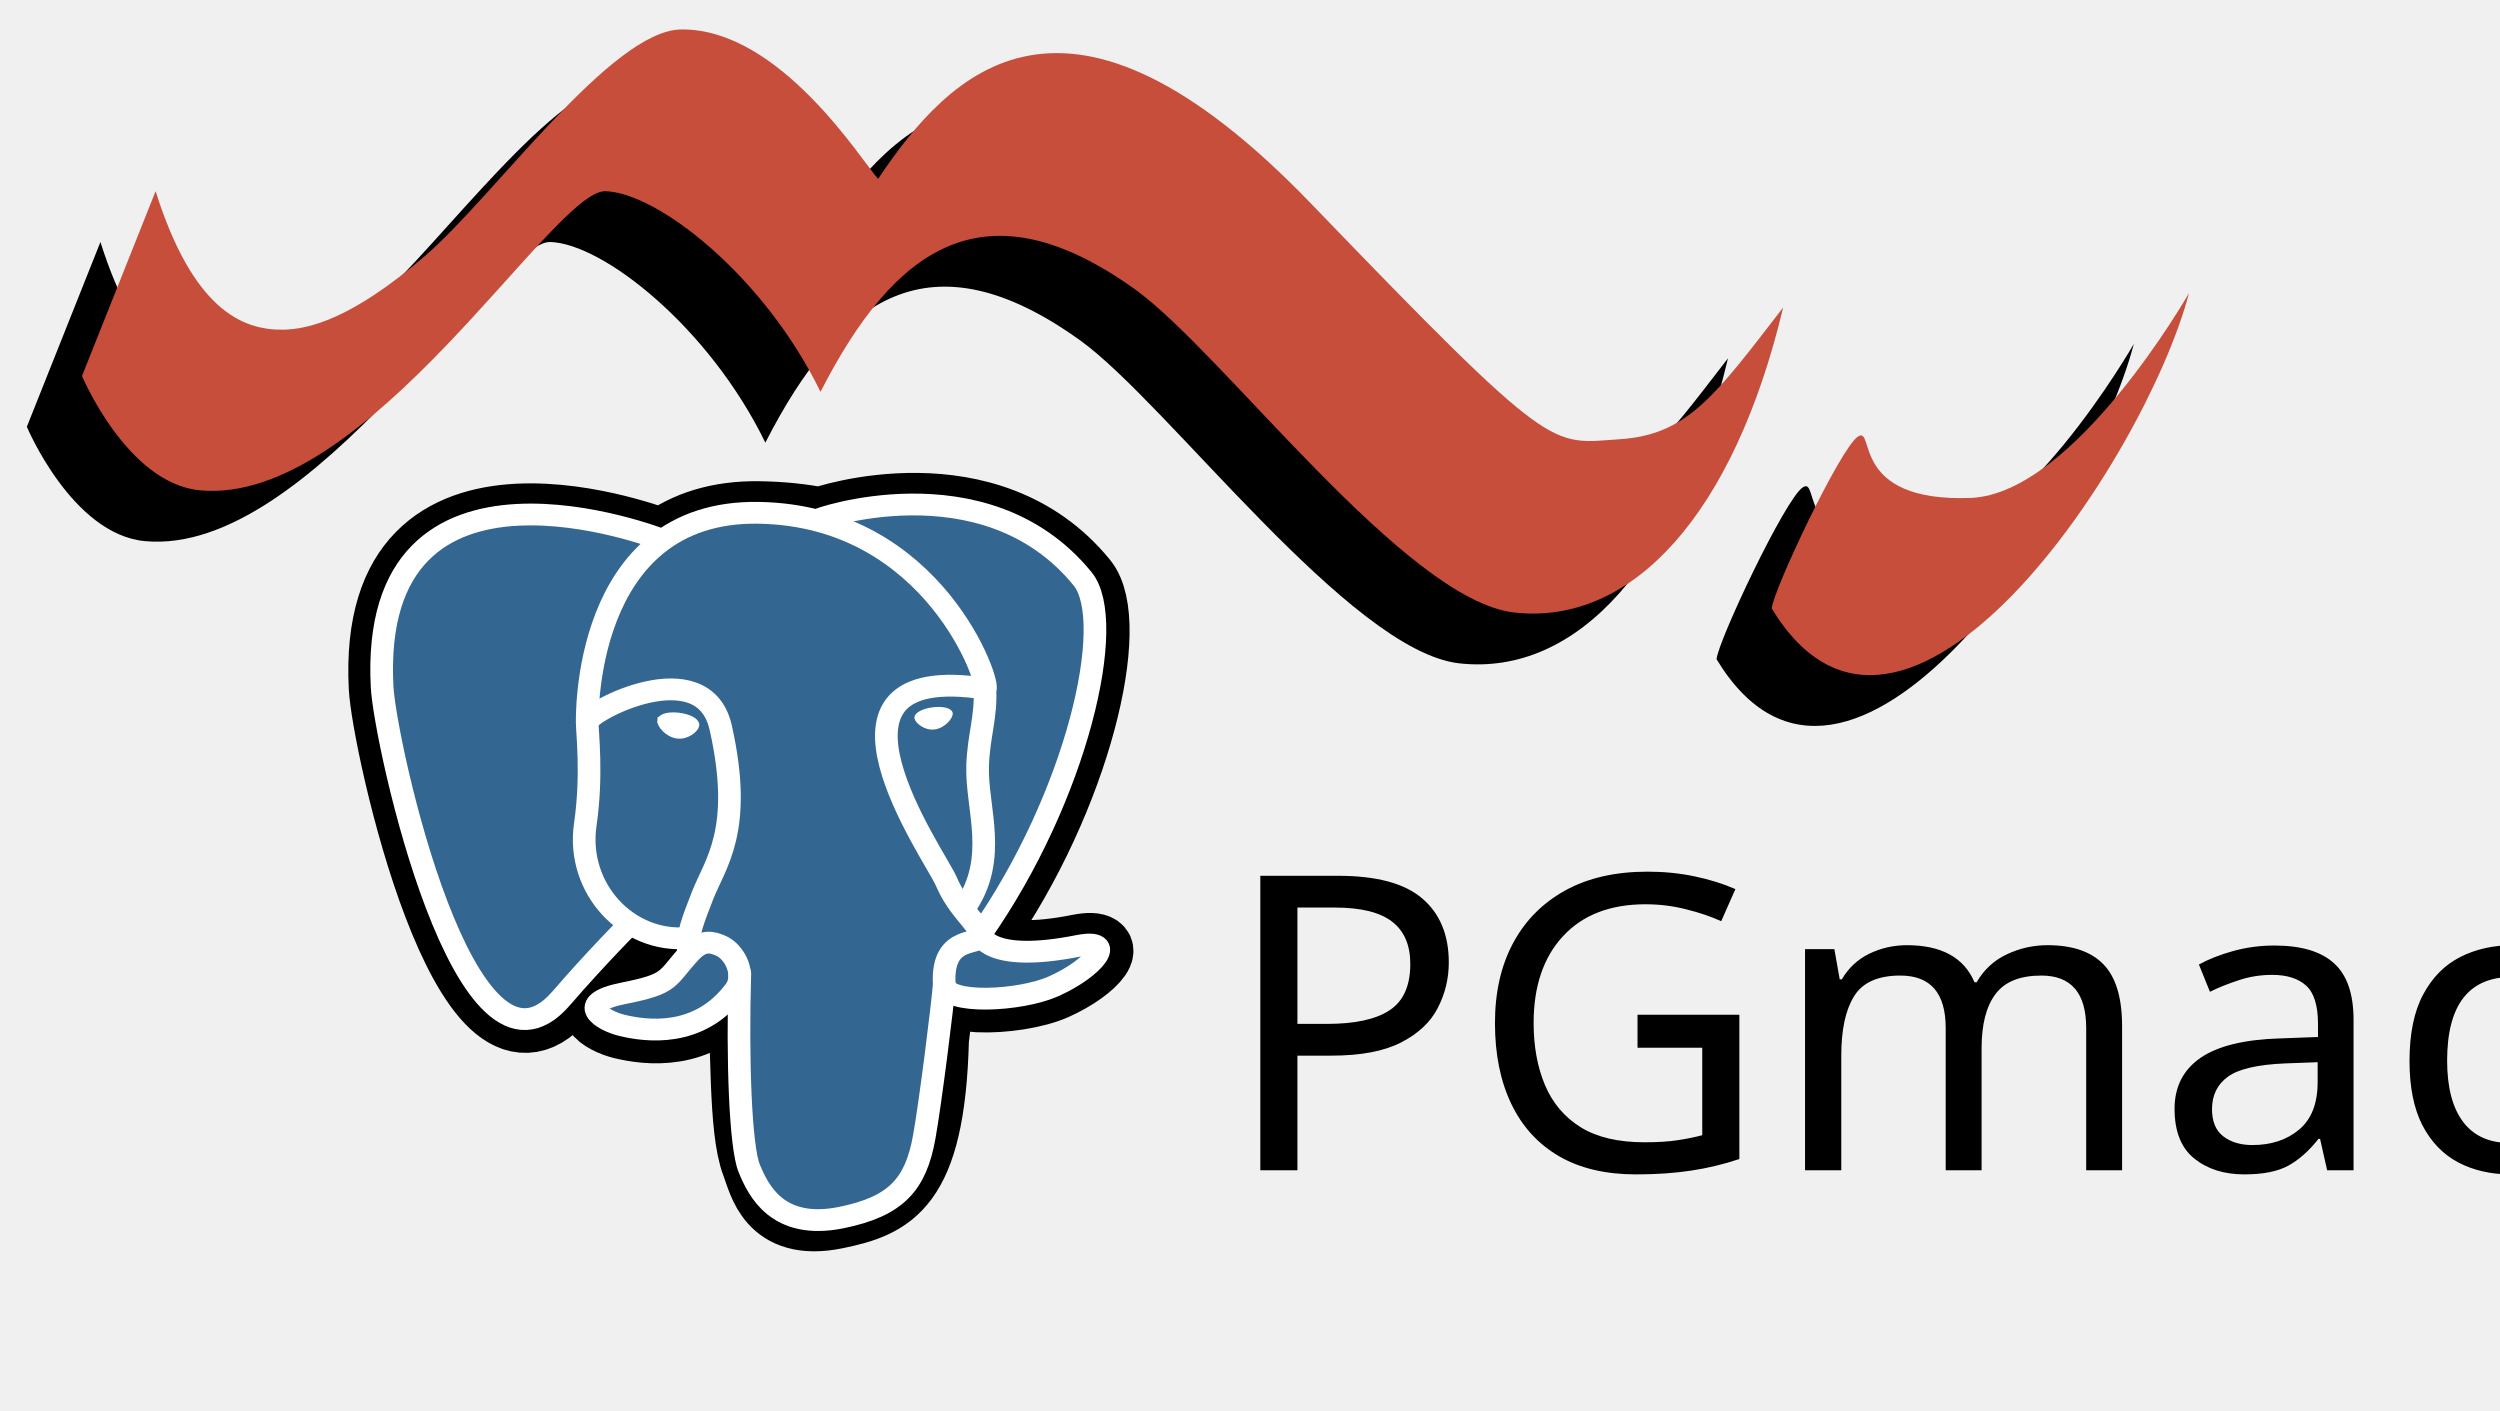
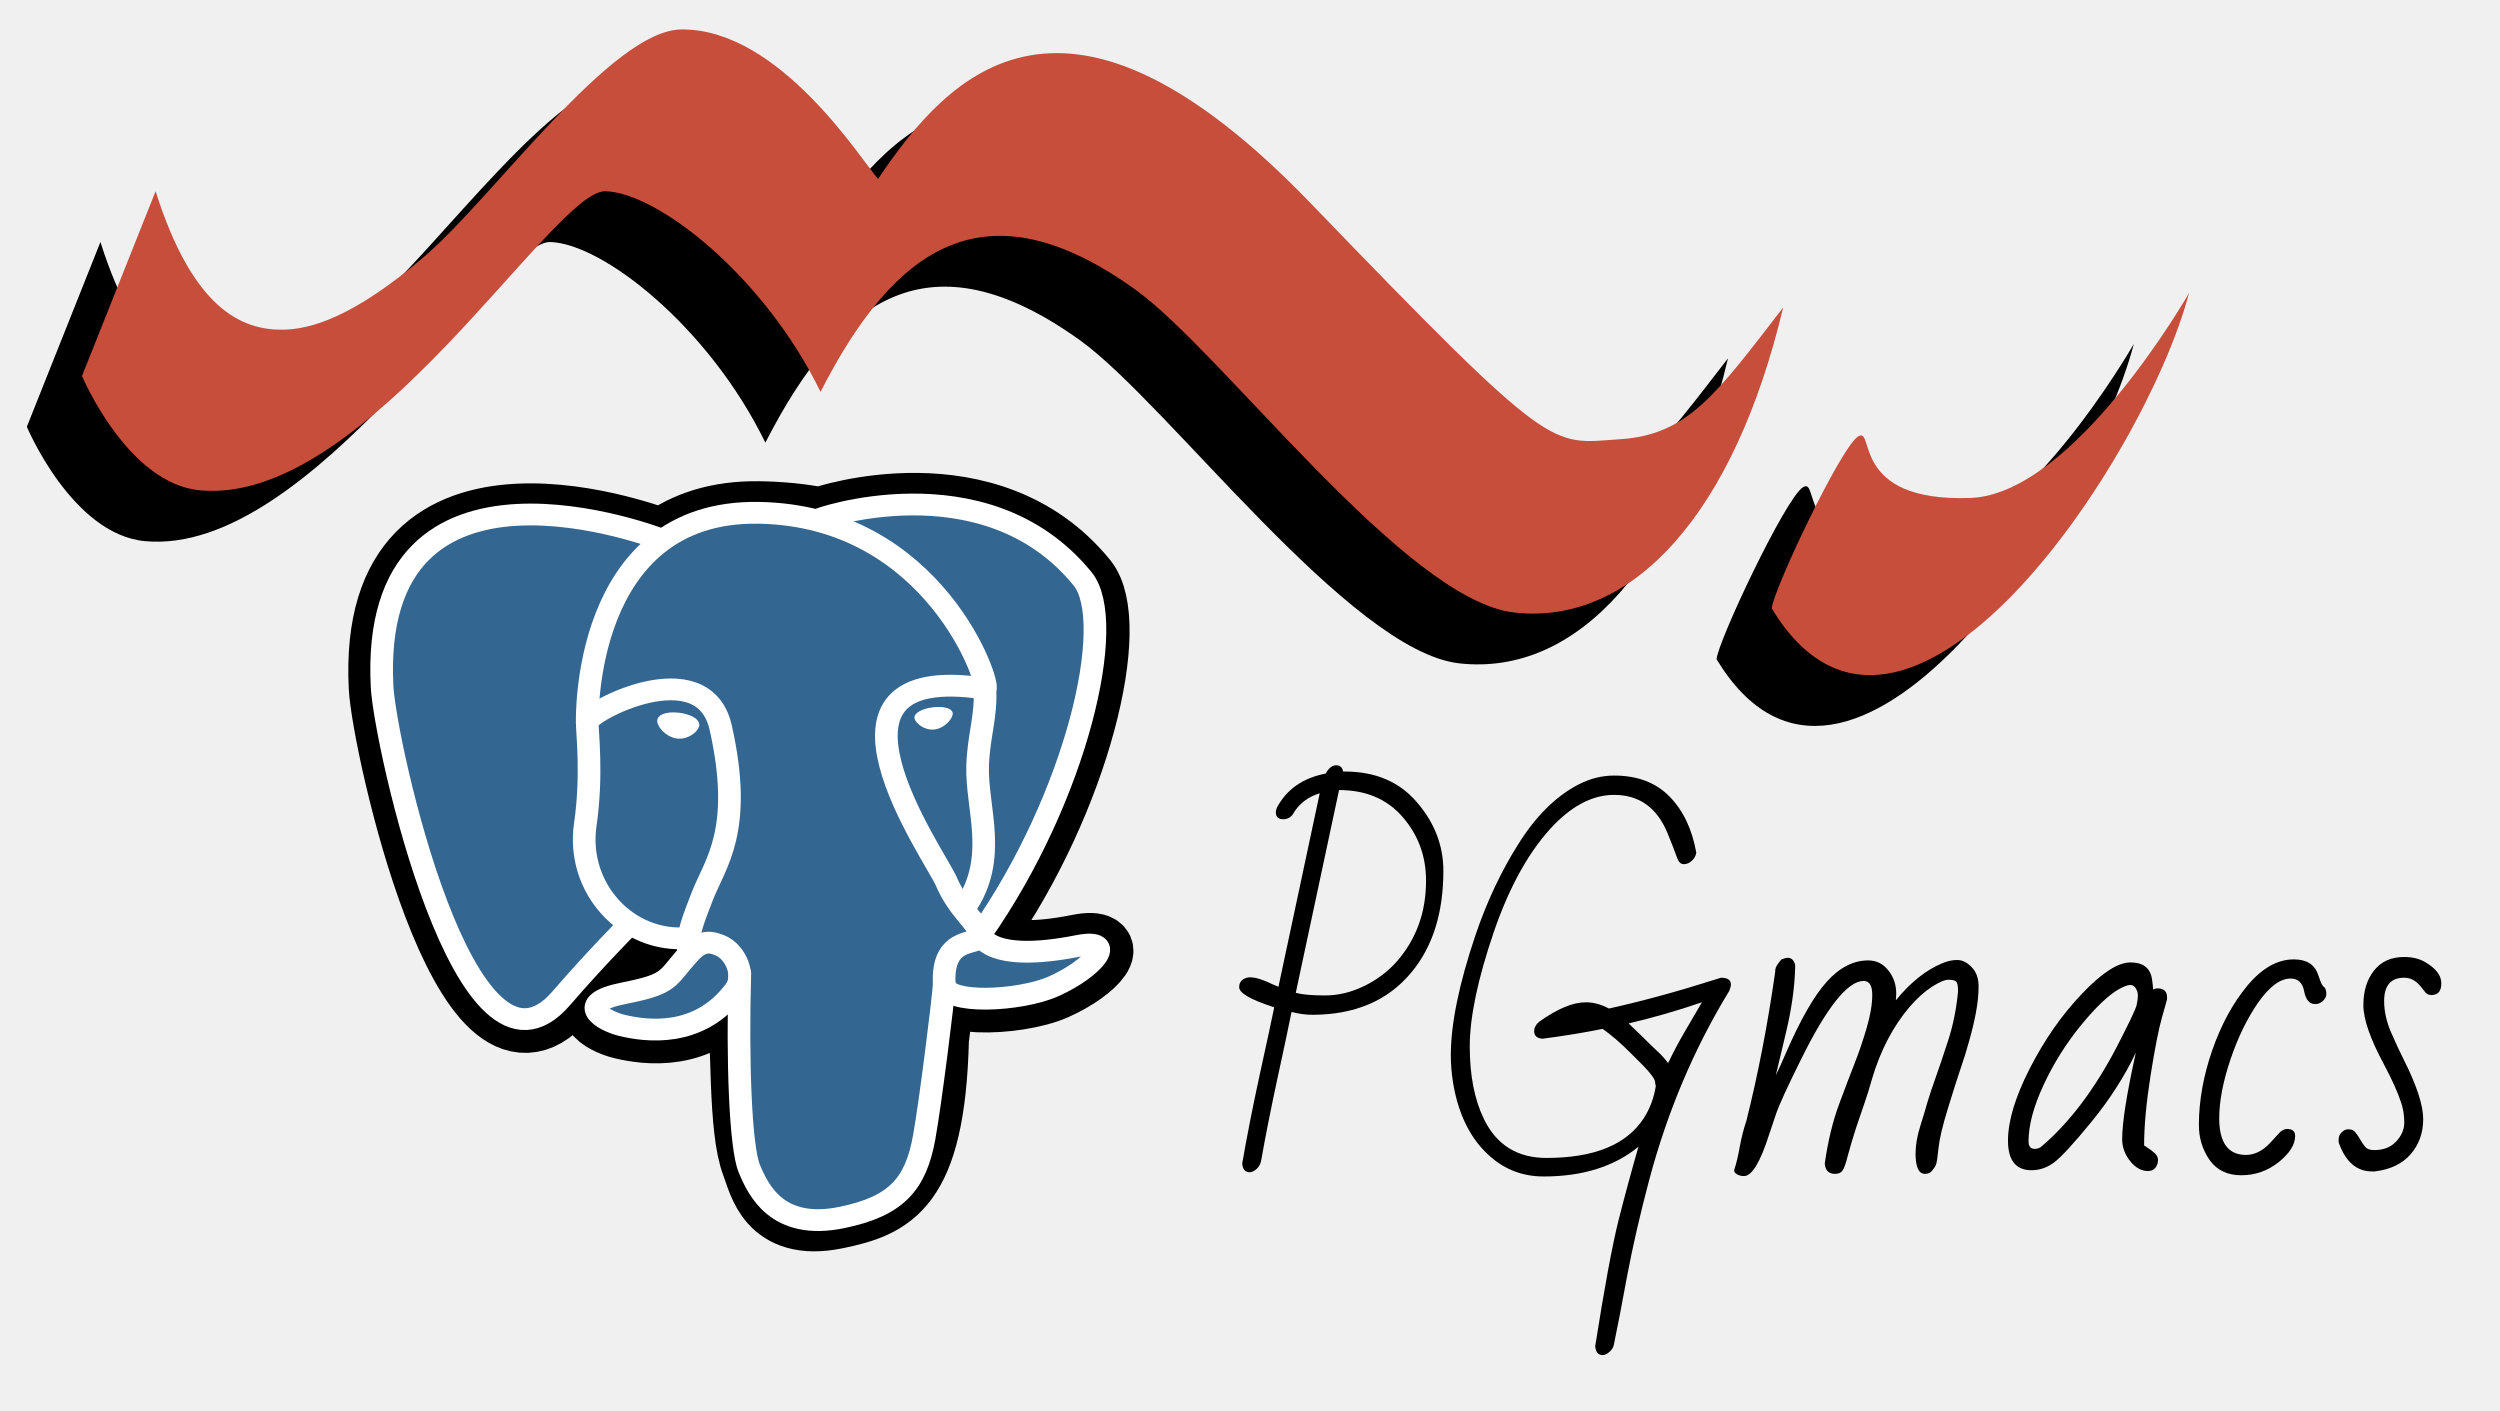
<svg xmlns="http://www.w3.org/2000/svg" width="226.32" height="127.718" viewBox="0 0 169.74 95.789" version="1.1" id="svg32" xml:space="preserve">
-   <defs id="defs36" />
  <style id="style2">.B{stroke-width:12.465}.C{stroke-linecap:round}.D{stroke-linejoin:round}.E{stroke-linejoin:miter}</style>
-   <g fill="none" stroke="#ffffff" id="g28" transform="matrix(0.1234293,0,0,0.1186671,23.58622,32.10774)">
-     <path d="m 323.205,324.227 c 2.833,-23.601 1.984,-27.062 19.563,-23.239 l 4.463,0.392 c 13.517,0.615 31.199,-2.174 41.587,-7 22.362,-10.376 35.622,-27.7 13.572,-23.148 -50.297,10.376 -53.755,-6.655 -53.755,-6.655 C 401.746,185.774 423.948,85.741 404.784,61.255 352.514,-5.534 262.036,26.049 260.522,26.869 l -0.482,0.089 c -9.938,-2.062 -21.06,-3.294 -33.554,-3.496 -22.761,-0.374 -40.032,5.967 -53.133,15.904 0,0 -161.408,-66.498 -153.899,83.628 1.597,31.936 45.777,241.655 98.47,178.31 19.259,-23.163 37.871,-42.748 37.871,-42.748 9.242,6.14 20.307,9.272 31.912,8.147 l 0.897,-0.765 c -0.281,2.876 -0.157,5.689 0.359,9.019 -13.572,15.167 -9.584,17.83 -36.723,23.416 -27.457,5.659 -11.326,15.734 -0.797,18.367 12.768,3.193 42.305,7.716 62.268,-20.224 l -0.795,3.188 c 5.325,4.26 4.965,30.619 5.72,49.452 0.755,18.833 2.017,36.409 5.856,46.771 3.839,10.362 8.369,37.05 44.036,29.406 29.809,-6.388 52.6,-15.582 54.677,-101.107" fill="#000000" stroke="#000000" stroke-width="37.395" stroke-linecap="butt" class="E" id="path4" />
-     <path d="m 402.395,271.23 c -50.302,10.376 -53.76,-6.655 -53.76,-6.655 53.111,-78.808 75.313,-178.843 56.153,-203.326 -52.27,-66.785 -142.752,-35.2 -144.262,-34.38 l -0.486,0.087 c -9.938,-2.063 -21.06,-3.292 -33.56,-3.496 -22.761,-0.373 -40.026,5.967 -53.127,15.902 0,0 -161.411,-66.495 -153.904,83.63 1.597,31.938 45.776,241.657 98.471,178.312 19.26,-23.163 37.869,-42.748 37.869,-42.748 9.243,6.14 20.308,9.272 31.908,8.147 l 0.901,-0.765 c -0.28,2.876 -0.152,5.689 0.361,9.019 -13.575,15.167 -9.586,17.83 -36.723,23.416 -27.459,5.659 -11.328,15.734 -0.796,18.367 12.768,3.193 42.307,7.716 62.266,-20.224 l -0.796,3.188 c 5.319,4.26 9.054,27.711 8.428,48.969 -0.626,21.258 -1.044,35.854 3.147,47.254 4.191,11.4 8.368,37.05 44.042,29.406 29.809,-6.388 45.256,-22.942 47.405,-50.555 1.525,-19.631 4.976,-16.729 5.194,-34.28 l 2.768,-8.309 c 3.192,-26.611 0.507,-35.196 18.872,-31.203 l 4.463,0.392 c 13.517,0.615 31.208,-2.174 41.591,-7 22.358,-10.376 35.618,-27.7 13.573,-23.148 z" fill="#336791" stroke="none" id="path6" />
+   <g fill="none" stroke="#fff" id="g28" transform="matrix(.12343 0 0 .11867 23.586 32.108)">
+     <path d="M323.205 324.227c2.833-23.601 1.984-27.062 19.563-23.239l4.463.392c13.517.615 31.199-2.174 41.587-7 22.362-10.376 35.622-27.7 13.572-23.148-50.297 10.376-53.755-6.655-53.755-6.655 53.111-78.803 75.313-178.836 56.149-203.322-52.27-66.789-142.748-35.206-144.262-34.386l-.482.089c-9.938-2.062-21.06-3.294-33.554-3.496-22.761-.374-40.032 5.967-53.133 15.904 0 0-161.408-66.498-153.899 83.628 1.597 31.936 45.777 241.655 98.47 178.31 19.259-23.163 37.871-42.748 37.871-42.748 9.242 6.14 20.307 9.272 31.912 8.147l.897-.765c-.281 2.876-.157 5.689.359 9.019-13.572 15.167-9.584 17.83-36.723 23.416-27.457 5.659-11.326 15.734-.797 18.367 12.768 3.193 42.305 7.716 62.268-20.224l-.795 3.188c5.325 4.26 4.965 30.619 5.72 49.452.755 18.833 2.017 36.409 5.856 46.771 3.839 10.362 8.369 37.05 44.036 29.406 29.809-6.388 52.6-15.582 54.677-101.107" fill="#000" stroke="#000" stroke-width="37.395" stroke-linecap="butt" class="E" id="path4" />
+     <path d="M402.395 271.23c-50.302 10.376-53.76-6.655-53.76-6.655 53.111-78.808 75.313-178.843 56.153-203.326-52.27-66.785-142.752-35.2-144.262-34.38l-.486.087c-9.938-2.063-21.06-3.292-33.56-3.496-22.761-.373-40.026 5.967-53.127 15.902 0 0-161.411-66.495-153.904 83.63 1.597 31.938 45.776 241.657 98.471 178.312 19.26-23.163 37.869-42.748 37.869-42.748 9.243 6.14 20.308 9.272 31.908 8.147l.901-.765c-.28 2.876-.152 5.689.361 9.019-13.575 15.167-9.586 17.83-36.723 23.416-27.459 5.659-11.328 15.734-.796 18.367 12.768 3.193 42.307 7.716 62.266-20.224l-.796 3.188c5.319 4.26 9.054 27.711 8.428 48.969-.626 21.258-1.044 35.854 3.147 47.254 4.191 11.4 8.368 37.05 44.042 29.406 29.809-6.388 45.256-22.942 47.405-50.555 1.525-19.631 4.976-16.729 5.194-34.28l2.768-8.309c3.192-26.611.507-35.196 18.872-31.203l4.463.392c13.517.615 31.208-2.174 41.591-7 22.358-10.376 35.618-27.7 13.573-23.148z" fill="#336791" stroke="none" id="path6" />
    <g class="C B" id="g12">
-       <path d="m 215.866,286.484 c -1.385,49.516 0.348,99.377 5.193,111.495 4.845,12.118 15.223,35.688 50.9,28.045 29.806,-6.39 40.651,-18.756 45.357,-46.051 3.466,-20.082 10.148,-75.854 11.005,-87.281 M 173.104,38.256 c 0,0 -161.521,-66.016 -154.012,84.109 1.597,31.938 45.779,241.664 98.473,178.316 19.256,-23.166 36.671,-41.335 36.671,-41.335 M 260.349,26.207 c -5.591,1.753 89.848,-34.889 144.087,34.417 19.159,24.484 -3.043,124.519 -56.153,203.329" class="D" id="path8" />
-       <path d="m 348.282,263.953 c 0,0 3.461,17.036 53.764,6.653 22.04,-4.552 8.776,12.774 -13.577,23.155 -18.345,8.514 -59.474,10.696 -60.146,-1.069 -1.729,-30.355 21.647,-21.133 19.96,-28.739 -1.525,-6.85 -11.979,-13.573 -18.894,-30.338 -6.037,-14.633 -82.796,-126.849 21.287,-110.183 3.813,-0.789 -27.146,-99.002 -124.553,-100.599 -97.385,-1.597 -94.19,119.762 -94.19,119.762" stroke-linejoin="bevel" id="path10" />
+       <path d="M215.866 286.484c-1.385 49.516.348 99.377 5.193 111.495 4.845 12.118 15.223 35.688 50.9 28.045 29.806-6.39 40.651-18.756 45.357-46.051 3.466-20.082 10.148-75.854 11.005-87.281M173.104 38.256S11.583-27.76 19.092 122.365c1.597 31.938 45.779 241.664 98.473 178.316 19.256-23.166 36.671-41.335 36.671-41.335M260.349 26.207c-5.591 1.753 89.848-34.889 144.087 34.417 19.159 24.484-3.043 124.519-56.153 203.329" class="D" id="path8" />
+       <path d="M348.282 263.953s3.461 17.036 53.764 6.653c22.04-4.552 8.776 12.774-13.577 23.155-18.345 8.514-59.474 10.696-60.146-1.069-1.729-30.355 21.647-21.133 19.96-28.739-1.525-6.85-11.979-13.573-18.894-30.338-6.037-14.633-82.796-126.849 21.287-110.183 3.813-.789-27.146-99.002-124.553-100.599-97.385-1.597-94.19 119.762-94.19 119.762" stroke-linejoin="bevel" id="path10" />
    </g>
    <g class="D B" id="g18">
-       <path d="m 188.604,274.334 c -13.577,15.166 -9.584,17.829 -36.723,23.417 -27.459,5.66 -11.326,15.733 -0.797,18.365 12.768,3.195 42.307,7.718 62.266,-20.229 6.078,-8.509 -0.036,-22.086 -8.385,-25.547 -4.034,-1.671 -9.428,-3.765 -16.361,3.994 z" id="path14" />
-       <path d="m 187.715,274.069 c -1.368,-8.917 2.93,-19.528 7.536,-31.942 6.922,-18.626 22.893,-37.255 10.117,-96.339 -9.523,-44.029 -73.396,-9.163 -73.436,-3.193 -0.04,5.97 2.889,30.26 -1.067,58.548 -5.162,36.913 23.488,68.132 56.479,64.938" class="C" id="path16" />
+       <path d="M188.604 274.334c-13.577 15.166-9.584 17.829-36.723 23.417-27.459 5.66-11.326 15.733-.797 18.365 12.768 3.195 42.307 7.718 62.266-20.229 6.078-8.509-.036-22.086-8.385-25.547-4.034-1.671-9.428-3.765-16.361 3.994z" id="path14" />
+       <path d="M187.715 274.069c-1.368-8.917 2.93-19.528 7.536-31.942 6.922-18.626 22.893-37.255 10.117-96.339-9.523-44.029-73.396-9.163-73.436-3.193-.04 5.97 2.889 30.26-1.067 58.548-5.162 36.913 23.488 68.132 56.479 64.938" class="C" id="path16" />
    </g>
-     <g fill="#ffffff" class="E" id="g24">
-       <path d="m 172.517,141.7 c -0.288,2.039 3.733,7.48 8.976,8.207 5.234,0.73 9.714,-3.522 9.998,-5.559 0.284,-2.037 -3.732,-4.285 -8.977,-5.015 -5.237,-0.731 -9.719,0.333 -9.996,2.367 z" stroke-width="4.155" id="path20" />
-       <path d="m 331.941,137.543 c 0.284,2.039 -3.732,7.48 -8.976,8.207 -5.238,0.73 -9.718,-3.522 -10.005,-5.559 -0.277,-2.039 3.74,-4.285 8.979,-5.015 5.239,-0.73 9.718,0.333 10.002,2.368 z" stroke-width="2.078" id="path22" />
+     <g fill="#fff" class="E" id="g24">
+       <path d="M172.517 141.7c-.288 2.039 3.733 7.48 8.976 8.207 5.234.73 9.714-3.522 9.998-5.559.284-2.037-3.732-4.285-8.977-5.015-5.237-.731-9.719.333-9.996 2.367z" stroke-width="4.155" id="path20" />
+       <path d="M331.941 137.543c.284 2.039-3.732 7.48-8.976 8.207-5.238.73-9.718-3.522-10.005-5.559-.277-2.039 3.74-4.285 8.979-5.015 5.239-.73 9.718.333 10.002 2.368z" stroke-width="2.078" id="path22" />
    </g>
-     <path d="m 350.676,123.432 c 0.863,15.994 -3.445,26.888 -3.988,43.914 -0.804,24.748 11.799,53.074 -7.191,81.435" class="B C D" id="path26" />
+     <path d="M350.676 123.432c.863 15.994-3.445 26.888-3.988 43.914-.804 24.748 11.799 53.074-7.191 81.435" class="B C D" id="path26" />
  </g>
-   <g id="g2437" transform="matrix(0.7499998,0,0,0.7499998,-6.290086,1.162766)">
-     <g id="g2240" style="fill:#000000;fill-opacity:1;stroke:none" transform="translate(-4.99328,4.598827)">
-       <path style="fill:#000000;fill-opacity:1;fill-rule:evenodd;stroke:none;stroke-width:0.125;stroke-linecap:butt;stroke-linejoin:miter;stroke-miterlimit:4;stroke-dasharray:none;stroke-opacity:1" d="m 176.58,37.973 c -1.593,1.035 -7.705,13.981 -7.802,15.56 11.864,19.581 33.801,-13.454 37.776,-28.552 0,0 -10.383,18.198 -19.781,18.546 -11.016,0.408 -8.598,-6.591 -10.193,-5.554 z" id="path2242" />
-       <path style="fill:#000000;fill-opacity:1;fill-rule:evenodd;stroke:none;stroke-width:0.125;stroke-linecap:butt;stroke-linejoin:round;stroke-miterlimit:4;stroke-dasharray:none;stroke-opacity:1" d="m 22.472,15.759 -6.662,16.727 c 0,0 4.08,9.732 10.681,10.352 15.127,1.421 31.962,-27.219 36.703,-27.079 4.742,0.139 14.359,7.663 19.472,18.164 6.73,-13.164 14.921,-19.011 28.503,-9.256 7.902,5.676 24.421,28.128 34.307,29.234 10.705,1.198 19.902,-8.989 24.336,-27.613 -6.136,7.949 -8.635,11.518 -14.783,11.924 -6.345,0.418 -5.788,1.674 -27.962,-21.337 C 104.893,-6.136 94.433,4.881 87.879,14.643 86.414,13.04 78.997,1.019 70.059,1.116 63.725,1.184 53.174,16.174 46.864,21.616 40.309,27.27 36.379,28.268 33.995,28.295 30.301,28.339 25.849,26.451 22.472,15.759 Z" id="path2244" />
+   <g id="g2437" transform="matrix(.75 0 0 .75 -6.29 1.163)">
+     <g id="g2240" style="fill:#000;fill-opacity:1;stroke:none" transform="translate(-4.993 4.599)">
+       <path style="fill:#000;fill-opacity:1;fill-rule:evenodd;stroke:none;stroke-width:.125;stroke-linecap:butt;stroke-linejoin:miter;stroke-miterlimit:4;stroke-dasharray:none;stroke-opacity:1" d="M176.58 37.973c-1.593 1.035-7.706 13.98-7.802 15.56 11.864 19.58 33.802-13.454 37.776-28.552 0 0-10.383 18.198-19.78 18.546-11.017.408-8.598-6.591-10.194-5.554z" id="path2242" />
+       <path style="fill:#000;fill-opacity:1;fill-rule:evenodd;stroke:none;stroke-width:.125;stroke-linecap:butt;stroke-linejoin:round;stroke-miterlimit:4;stroke-dasharray:none;stroke-opacity:1" d="M22.472 15.759 15.81 32.486s4.08 9.732 10.68 10.352C41.618 44.26 58.453 15.62 63.195 15.76c4.742.14 14.36 7.663 19.472 18.164 6.73-13.164 14.92-19.012 28.502-9.256 7.902 5.676 24.421 28.128 34.308 29.234 10.704 1.198 19.902-8.988 24.335-27.613-6.136 7.95-8.634 11.519-14.782 11.924-6.346.418-5.788 1.674-27.962-21.337S94.433 4.88 87.879 14.643C86.414 13.04 78.997 1.02 70.059 1.116c-6.334.068-16.885 15.058-23.195 20.5-6.555 5.654-10.485 6.652-12.87 6.679-3.693.044-8.145-1.844-11.522-12.536Z" id="path2244" />
    </g>
    <g id="g2233" style="stroke:none">
-       <path id="path9706" d="m 176.58,37.973 c -1.593,1.035 -7.705,13.981 -7.802,15.56 11.864,19.581 33.801,-13.454 37.776,-28.552 0,0 -10.383,18.198 -19.781,18.546 -11.016,0.408 -8.598,-6.591 -10.193,-5.554 z" style="fill:#c64e3b;fill-opacity:1;fill-rule:evenodd;stroke:none;stroke-width:0.125;stroke-linecap:butt;stroke-linejoin:miter;stroke-miterlimit:4;stroke-dasharray:none;stroke-opacity:1" />
-       <path id="path7673" d="m 22.472,15.759 -6.662,16.727 c 0,0 4.08,9.732 10.681,10.352 15.127,1.421 31.962,-27.219 36.703,-27.079 4.742,0.139 14.359,7.663 19.472,18.164 6.73,-13.164 14.921,-19.011 28.503,-9.256 7.902,5.676 24.421,28.128 34.307,29.234 10.705,1.198 19.902,-8.989 24.336,-27.613 -6.136,7.949 -8.635,11.518 -14.783,11.924 -6.345,0.418 -5.788,1.674 -27.962,-21.337 C 104.893,-6.136 94.433,4.881 87.879,14.643 86.414,13.04 78.997,1.019 70.059,1.116 63.725,1.184 53.174,16.174 46.864,21.616 40.309,27.27 36.379,28.268 33.995,28.295 30.301,28.339 25.849,26.451 22.472,15.759 Z" style="fill:#c64e3b;fill-opacity:1;fill-rule:evenodd;stroke:none;stroke-width:0.125;stroke-linecap:butt;stroke-linejoin:round;stroke-miterlimit:4;stroke-dasharray:none;stroke-opacity:1" />
+       <path id="path9706" d="M176.58 37.973c-1.593 1.035-7.706 13.98-7.802 15.56 11.864 19.58 33.802-13.454 37.776-28.552 0 0-10.383 18.198-19.78 18.546-11.017.408-8.598-6.591-10.194-5.554z" style="fill:#c64e3b;fill-opacity:1;fill-rule:evenodd;stroke:none;stroke-width:.125;stroke-linecap:butt;stroke-linejoin:miter;stroke-miterlimit:4;stroke-dasharray:none;stroke-opacity:1" />
+       <path id="path7673" d="M22.472 15.759 15.81 32.486s4.08 9.732 10.68 10.352C41.618 44.26 58.453 15.62 63.195 15.76c4.742.14 14.36 7.663 19.472 18.164 6.73-13.164 14.92-19.012 28.502-9.256 7.902 5.676 24.421 28.128 34.308 29.234 10.704 1.198 19.902-8.988 24.335-27.613-6.136 7.95-8.634 11.519-14.782 11.924-6.346.418-5.788 1.674-27.962-21.337S94.433 4.88 87.879 14.643C86.414 13.04 78.997 1.02 70.059 1.116c-6.334.068-16.885 15.058-23.195 20.5-6.555 5.654-10.485 6.652-12.87 6.679-3.693.044-8.145-1.844-11.522-12.536Z" style="fill:#c64e3b;fill-opacity:1;fill-rule:evenodd;stroke:none;stroke-width:.125;stroke-linecap:butt;stroke-linejoin:round;stroke-miterlimit:4;stroke-dasharray:none;stroke-opacity:1" />
    </g>
-     <text xml:space="preserve" style="font-size:37.333px;line-height:1.25;font-family:'Libertinus Sans';-inkscape-font-specification:'Libertinus Sans'" x="118.854" y="104.388" id="text2912">
-       <tspan id="tspan2910" x="118.854" y="104.388" style="font-style:normal;font-variant:normal;font-weight:normal;font-stretch:normal;font-size:37.333px;font-family:'Bad Script';-inkscape-font-specification:'Bad Script'">PGmacs</tspan>
-     </text>
+     <g aria-label="PGmacs" id="text2912" style="font-size:37.333px;line-height:1.25;font-family:'Libertinus Sans';-inkscape-font-specification:'Libertinus Sans'">
+       <path d="M123.74 89.641q-3.173-1.02-3.173-1.823 0-.456.31-.674.31-.22.657-.22.346 0 .674.092.328.091.656.219.328.127.657.292.328.145.601.255l3.737-17.519q-1.659.51-2.443 1.915-.328.437-.856.437-.675 0-.675-.638 0-.128.091-.401 1.313-2.497 4.43-3.099.4-.747.93-.747.546 0 .638.565h.145q4.175 0 6.545 2.789 2.388 2.77 2.388 6.198 0 5.76-2.935 9.242-3.172 3.792-8.932 3.792-.894 0-1.878-.256-.42 2.097-1.33 6.271-.894 4.175-1.423 7.2-.09.456-.419.748-.328.292-.62.292-.601 0-.674-.784.62-3.591 1.568-7.966.966-4.393 1.33-6.18zm1.95-1.312q.875.237 2.643.237 1.786 0 3.518-.839 1.75-.839 3.008-2.26 2.625-3.026 2.625-7.292 0-3.318-2.115-5.76-2.114-2.443-5.76-2.443z" style="font-family:'Bad Script';-inkscape-font-specification:'Bad Script'" id="path1231" />
+       <path d="M156.716 102.256q-3.281 2.698-8.586 2.698-2.77 0-4.813-1.787-2.661-2.315-3.39-6.708-.2-1.276-.2-2.48 0-4.247 2.223-10.846 1.531-4.539 3.901-8.294 2.37-3.773 5.414-5.36 1.586-.82 3.245-.82 3.154 0 5.013 1.896 1.86 1.896 2.425 5.086-.055.401-.401.73-.329.31-.73.31-.382 0-.583-.511-.437-1.222-.875-2.26-1.422-3.5-4.849-3.5-2.753 0-5.36 2.624-3.353 3.427-5.54 9.808-2.17 6.38-2.17 10.336 0 3.955 1.294 6.598 1.714 3.5 5.651 3.5 6.471 0 8.805-3.59.838-1.295 1.094-2.917-.055-.2-.073-.401 0-.2-.438-.748-.437-.547-1.805-1.877-1.349-1.35-2.497-2.151-2.406.492-5.45.893-.748-.073-.748-.675 0-.474.438-.856 2.479-1.769 4.229-1.769 1.057 0 2.096.565 4.485-.984 10.154-2.789.893 0 .893.62 0 .182-.146.565-4.776 7.82-7.255 17.136-1.24 4.685-1.987 8.64-.73 3.974-1.185 6.144-.055.455-.4.747-.347.31-.639.31-.602 0-.674-.802 1.24-7.875 2.096-11.339.875-3.445 1.823-6.726zm-.893-11.157q1.677 1.605 1.932 1.878.273.273.766.73.492.455.875.984.692-1.44 1.476-2.79.802-1.348 1.586-2.716-3.3 1.13-6.635 1.914z" style="font-family:'Bad Script';-inkscape-font-specification:'Bad Script'" id="path1233" />
+       <path d="M165.375 104.388q.291-.875.51-2.132.237-1.276.602-2.352 1.55-6.18 2.552-13.107.054-.328.073-.62.036-.291.547-.874.382-.146.565-.146.51 0 .674.638v.291q-.073 2.662-.82 5.797l-.93 3.92q.401-.839.875-1.933 2.005-4.63 3.737-6.544 1.732-1.932 3.755-1.932 1.112 0 1.823.911.711.893.711 2.097 0 .182-.018.328-.018.127-.018.273 2.023-2.46 4.21-3.354.675-.292 1.35-.292.692 0 1.312.656.62.639.62 1.732 0 1.094-.237 2.352-.237 1.258-.602 2.534-.346 1.276-.802 2.588-.437 1.294-1.148 3.61-.711 2.315-.839 3.554-.127 1.222-.218 1.459-.073.237-.329.546-.237.329-.674.329-.857 0-.857-1.823 0-1.149.42-2.48.419-1.33.674-2.242.273-.911.73-2.187.455-1.276 1.13-3.354.674-2.078.893-4.448 0-.766-.201-.893-.182-.146-.674-.146-.493 0-1.495.638-.985.638-2.005 1.804-2.28 2.68-3.428 6.581-.328 1.167-.62 2.005-.291.839-.783 2.297-.474 1.459-.766 2.57-.273 1.094-.492 1.386-.2.292-.674.292-.857 0-.93-.93.437-3.063 1.312-5.414.875-2.352 1.422-3.737.547-1.386 1.057-3.117.51-1.75.51-3.008t-.783-1.258q-2.151 0-5.651 7.073-1.878 3.773-2.279 4.977-.4 1.203-.62 1.84-1.203 3.774-2.278 3.774-.365 0-.638-.164-.255-.146-.255-.365z" style="font-family:'Bad Script';-inkscape-font-specification:'Bad Script'" id="path1235" />
+       <path d="M192.3 104.388q-2.134 0-2.134-2.68 0-2.679 1.987-6.562 2.005-3.9 4.703-6.726 2.698-2.844 4.394-2.844 1.713 0 1.95 1.495.073.456.11.966.164-.11.4-.11.857 0 .857.82v.147q0 .054-.455 1.64-.456 1.586-1.04 5.287-.583 3.7-.583 6.325l.383.255q.219.128.547.42.328.273.328.656t-.237.693q-.237.291-.674.291-.894 0-1.623-.911-.71-.912-.71-1.969 0-2.278 1.239-7.838-1.55 3.244-4.01 6.252-2.462 3.008-3.41 3.7-.93.693-2.023.693zm-.274-2.606q0 .674.565.674.4 0 .674-.273 3.774-3.245 6.763-8.987 1.696-3.281 1.787-3.774.11-.492.11-.838 0-.347-.183-.656-.182-.31-.51-.31-.329 0-.967.346-1.403.766-3.463 3.263-2.042 2.497-3.41 5.432-1.366 2.935-1.366 5.123z" style="font-family:'Bad Script';-inkscape-font-specification:'Bad Script'" id="path1237" />
+       <path d="M209.289 99.685q0 3.318 2.424 3.318 1.203 0 2.26-1.167.402-.455.748-.82.346-.365.71-.365.73 0 .73.639 0 1.166-1.495 2.37-1.494 1.184-3.39 1.184-1.878 0-2.862-1.385-.966-1.404-.966-3.154 0-3.263 1.203-6.763 1.221-3.5 3.19-5.87 1.987-2.37 4.192-2.37 1.605 0 2.115 1.149.128.31.292.802.182.474.4.602.147.237.147.583 0 .328-.31.62-.31.291-.693.291-.784 0-1.003-1.148-.218-1.167-1.221-1.167-1.404 0-2.917 2.133-1.494 2.133-2.533 5.177-1.021 3.044-1.021 5.341z" style="font-family:'Bad Script';-inkscape-font-specification:'Bad Script'" id="path1239" />
+       <path d="M226.041 86.961q-1.823 0-1.823 2.115 0 1.404.657 2.898.656 1.495 1.112 2.388 1.768 3.519 1.768 5.396 0 1.86-1.13 3.172-1.13 1.313-3.263 1.568h-.237q-2.06 0-2.99-2.534-.036-.091-.036-.164v-.182q0-.383.237-.62.236-.255.51-.31h.2q.365 0 .584.292.237.291.437.656.2.346.438.638.237.292.82.292 1.24 0 1.969-.766.747-.784.747-1.732t-.273-1.768q-.456-1.404-1.568-3.5-1.86-3.445-1.86-5.36 0-1.913.967-3.135.966-1.221 2.734-1.221 1.094 0 1.878.456 1.476.856 1.476 1.932 0 1.057-.893 1.057-.328 0-.547-.237-.2-.255-.437-.547-.638-.784-1.477-.784z" style="font-family:'Bad Script';-inkscape-font-specification:'Bad Script'" id="path1241" />
+     </g>
  </g>
</svg>
